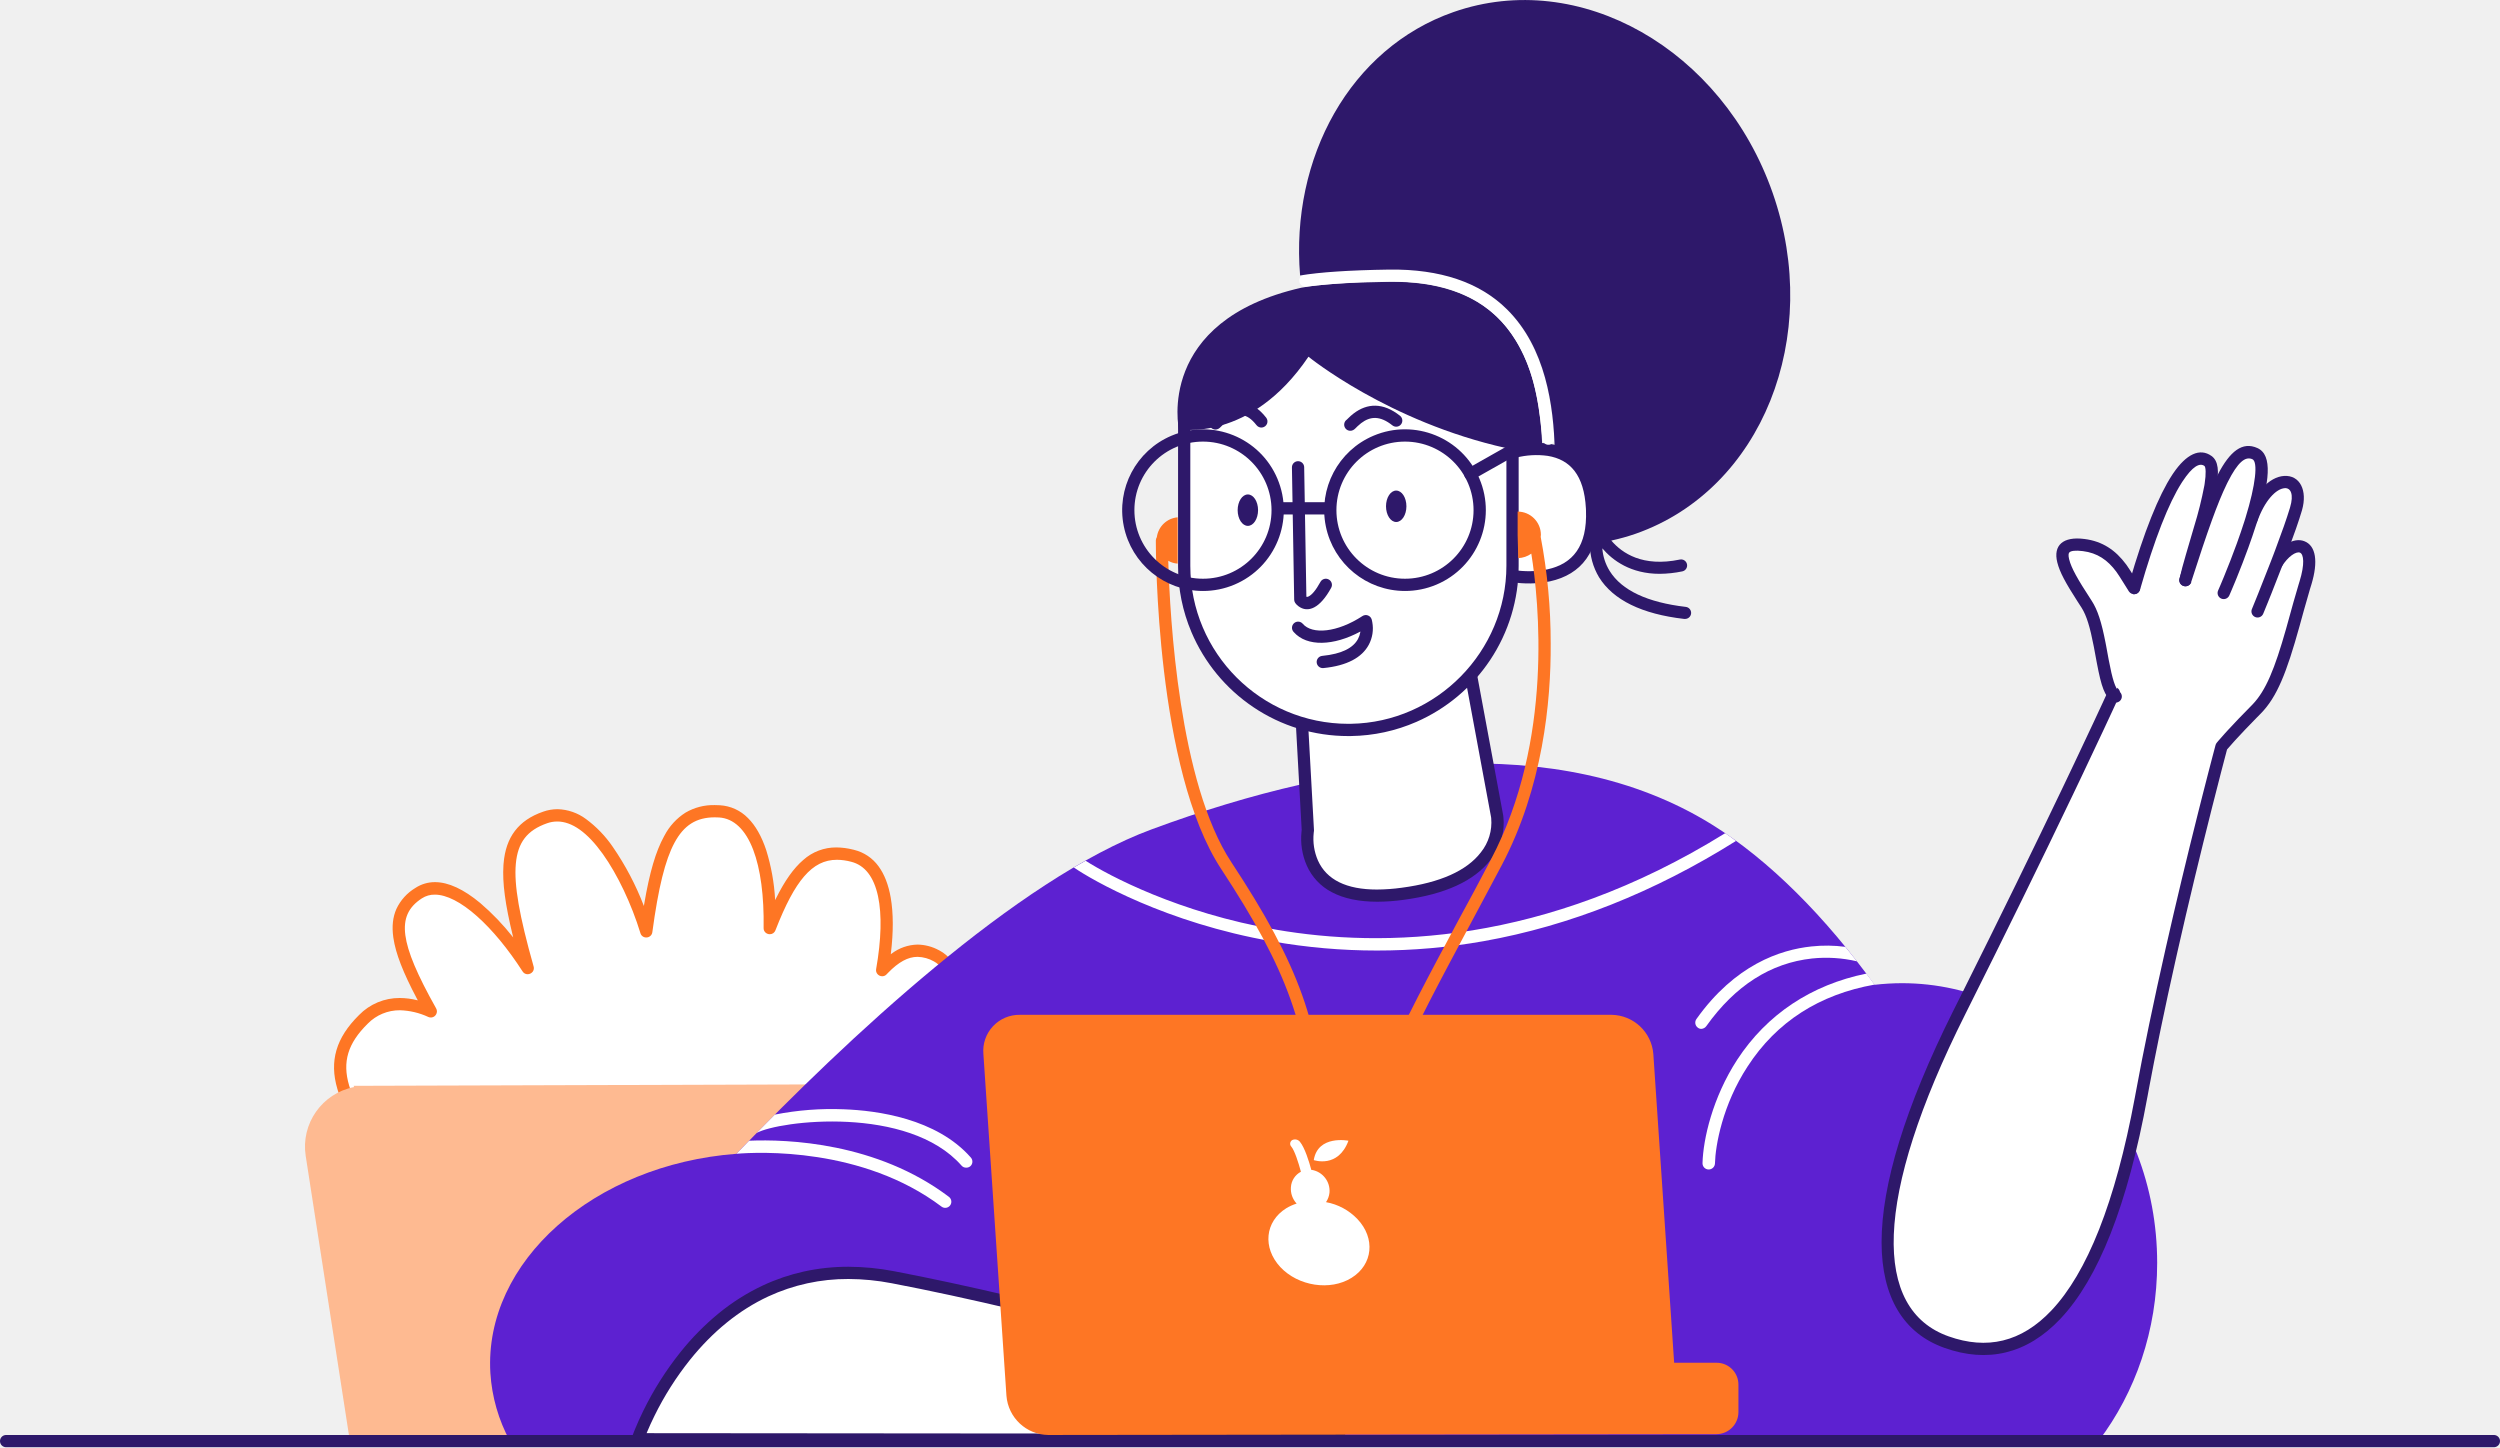
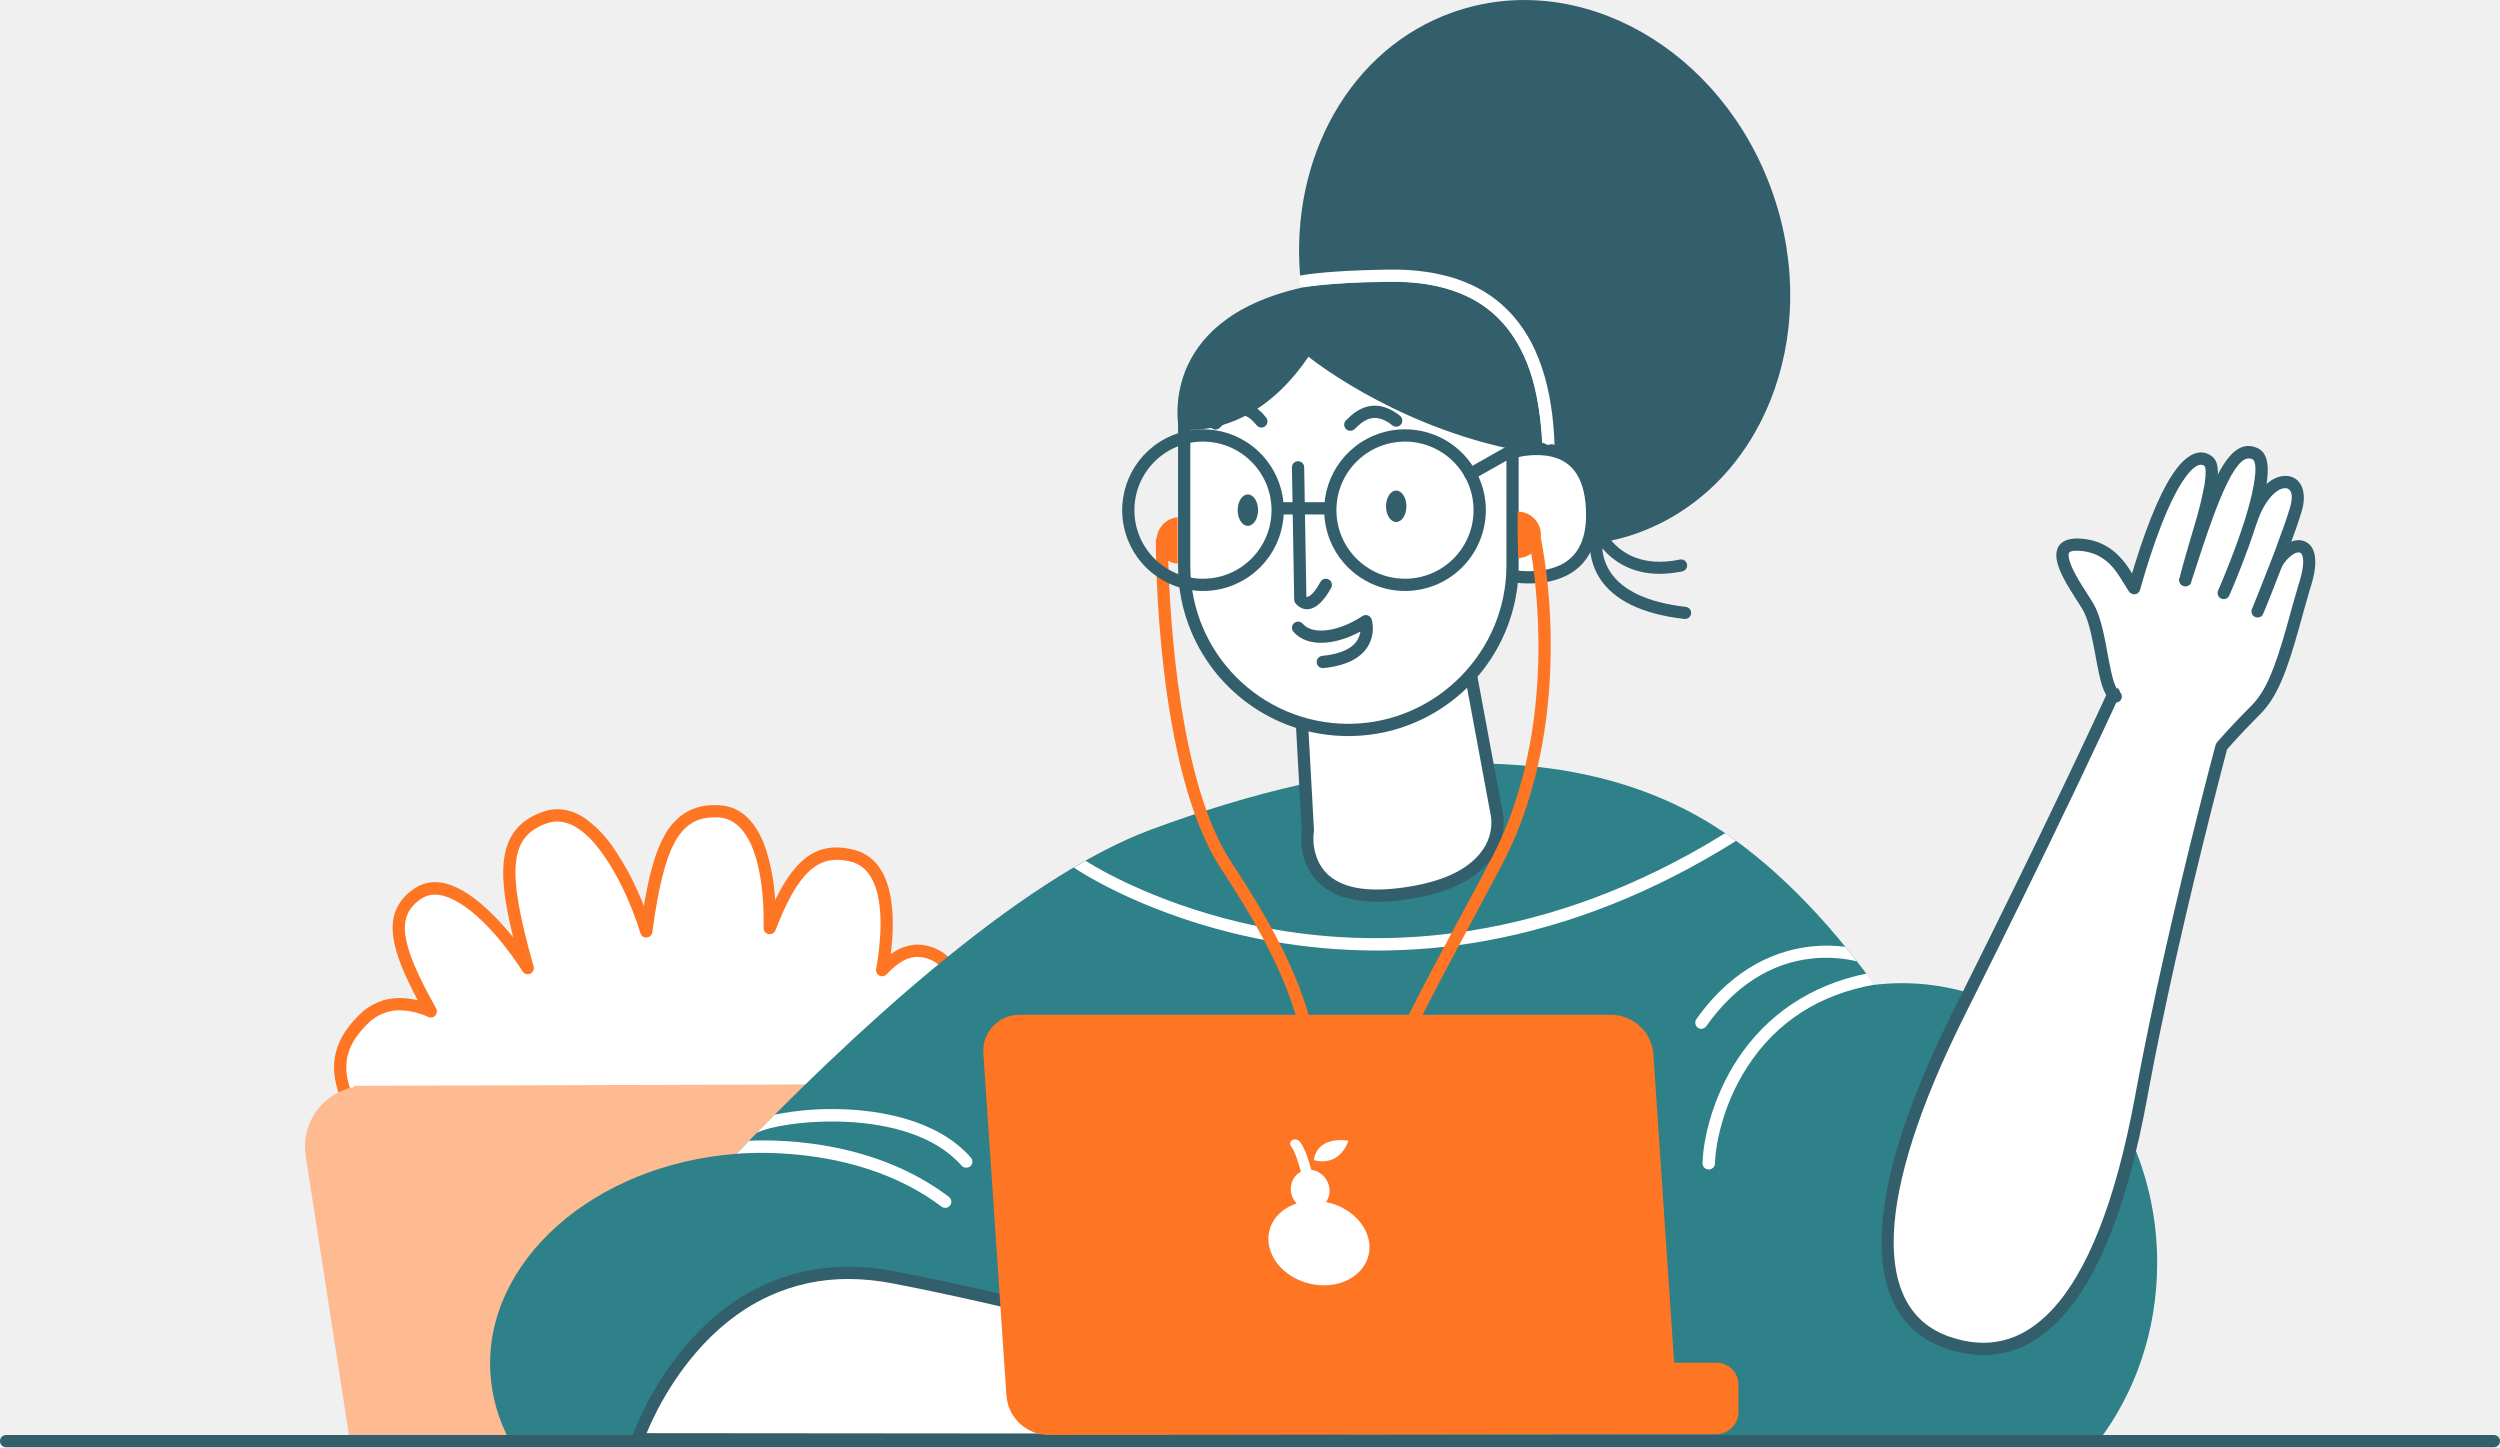
<svg xmlns="http://www.w3.org/2000/svg" viewBox="0 0 1225.1 709.2">
  <g id="support_solid" data-name="support/solid" transform="translate(2.2)">
    <g id="support_solid-2" data-name="support/solid" transform="translate(-3)">
      <g id="support_solid-3" data-name="support_solid">
        <g id="suculent" transform="translate(150 397)">
          <path id="succulent" d="M292.406,70.973c-9.6-5.1-17.8-2.7-26.8,6.9,4.1-23.2,4-51.3-14.4-56-18.9-4.9-29.6,6.9-40.7,35.4.4-24.4-4.4-55.9-24.6-57.2-22.7-1.4-30.3,17.3-35.9,58.8-7.1-23.2-26.6-63.9-49.6-55.8-22.5,7.9-21,29.6-8.5,73.8-12.3-19.1-37-47.5-53.5-36.7-15.7,10.2-11.4,26.9,6,57.9-11.5-5-23.4-5.5-33,3.9-21.5,21.2-11.1,41.3,18.6,78.6,29.8,37.3,243.7-28.7,253.8-45.5C294.006,118.173,309.906,80.373,292.406,70.973Z" transform="translate(17.494 0.527)" fill="#fff" />
          <path id="succulent_2_" d="M74.2,197.887h-.008c-22.29,0-36.937-4.188-43.534-12.445a316.178,316.178,0,0,1-19.342-26.368c-4.657-7.327-7.666-13.449-9.469-19.265l-.22-.728C-.4,132.194-.534,125.968,1.2,120.046c1.744-5.939,5.376-11.571,11.1-17.217A27.631,27.631,0,0,1,32.2,94.53a35.847,35.847,0,0,1,8.6,1.105l.252.064-.436-.821c-6.843-12.951-10.4-22.126-11.529-29.749l-.057-.4c-.737-5.337-.233-9.871,1.54-13.86a23.634,23.634,0,0,1,9.2-10.21,17.4,17.4,0,0,1,9.681-2.907C56.009,37.755,63.481,41.2,71.65,48A118.511,118.511,0,0,1,87.541,64.538l.258.321-.2-.826C83.865,48.7,82.451,38.054,83.011,29.525l.065-.868c.549-6.567,2.359-11.8,5.533-15.982,3.19-4.207,7.7-7.293,13.8-9.433A21.339,21.339,0,0,1,109.506,2a24.407,24.407,0,0,1,13.961,4.832,56.611,56.611,0,0,1,13.14,13.661,137.993,137.993,0,0,1,15.2,28.887l.022.058.18-1.067c2.628-15.444,5.628-25.654,9.725-33.1l.193-.346a29.424,29.424,0,0,1,10.3-11.227A26.966,26.966,0,0,1,186.608,0c.808,0,1.646.026,2.49.078a20.913,20.913,0,0,1,13.739,6.27c3.693,3.673,6.7,8.962,8.941,15.718a100.486,100.486,0,0,1,4.374,24.315l.013.175.359-.734c4.309-8.714,8.707-14.917,13.443-18.962a24.053,24.053,0,0,1,16.191-6.113,34.7,34.7,0,0,1,8.194,1.067l.6.15a20.818,20.818,0,0,1,11.824,7.963c2.9,3.9,4.927,9.116,6.028,15.5,1.3,7.565,1.33,16.7.074,27.158l-.061.5.42-.3a21.814,21.814,0,0,1,12.72-4.43,22.681,22.681,0,0,1,10.505,2.786l.367.193a16.444,16.444,0,0,1,5.735,5.033,19.623,19.623,0,0,1,3.049,7.268c1.147,5.382.743,12.205-1.2,20.281-2.662,11.071-8.423,24.753-15.034,35.707-1.419,2.361-5.877,5.417-13.249,9.082A281.289,281.289,0,0,1,248.3,160.262a760.836,760.836,0,0,1-80.314,23.767c-18.883,4.5-36.339,7.959-51.882,10.278A290.3,290.3,0,0,1,74.2,197.887ZM32.258,100.535a21.882,21.882,0,0,0-15.746,6.573c-9.8,9.66-12.526,18.716-9.128,30.281,2.982,10.149,10.258,21.86,25.951,41.769l2.014,2.542c2.7,3.384,7.4,5.961,13.97,7.662,6.386,1.653,14.588,2.492,24.379,2.492,23.284,0,55.407-4.724,92.9-13.662a762.584,762.584,0,0,0,79.457-23.5c10.452-3.8,19.605-7.539,26.47-10.825,6.7-3.208,10.751-5.749,11.713-7.348,6.317-10.468,11.812-23.5,14.339-34.014,1.615-6.718,2.055-12.332,1.306-16.685-.759-4.416-2.739-7.512-5.884-9.2a17.058,17.058,0,0,0-8.049-2.255c-4.685,0-9.291,2.5-14.5,7.866l-.66.692a2.9,2.9,0,0,1-2.157.959,3.114,3.114,0,0,1-2.359-1.1,2.924,2.924,0,0,1-.627-2.43c2.539-14.368,2.86-26.7.929-35.675-2.048-9.511-6.464-15.2-13.128-16.9a27.75,27.75,0,0,0-7-.974c-6.181,0-11.291,2.585-16.081,8.134-4.692,5.436-9.162,13.833-14.067,26.424a2.884,2.884,0,0,1-2.758,1.915,3.12,3.12,0,0,1-2.218-.909,2.912,2.912,0,0,1-.82-2.144C210.762,44.57,209,31.316,205.4,21.892,201.624,12,195.857,6.526,188.721,6.067,187.99,6.022,187.269,6,186.58,6c-9.03,0-15.123,3.842-19.757,12.458-4.554,8.47-7.9,21.983-10.845,43.816a2.953,2.953,0,0,1-2.988,2.6,2.907,2.907,0,0,1-2.854-2.123c-4.372-14.285-11.253-28.778-18.408-38.768-7.575-10.58-15.1-15.944-22.355-15.944A14.947,14.947,0,0,0,104.4,8.9c-9.79,3.438-14.371,9.383-15.318,19.879-.933,10.347,1.672,25.383,8.711,50.275a2.9,2.9,0,0,1-.445,2.595,3.193,3.193,0,0,1-2.5,1.238A2.869,2.869,0,0,1,92.383,81.5c-7.081-11-14.792-20.339-22.3-27.022-7.795-6.938-14.96-10.6-20.722-10.6a11.334,11.334,0,0,0-6.32,1.818c-6.671,4.334-9.168,9.9-8.1,18.064,1.064,8.112,5.715,19.169,15.079,35.853a2.915,2.915,0,0,1-.013,2.965,2.962,2.962,0,0,1-3.8,1.255A35.42,35.42,0,0,0,32.258,100.535Z" transform="translate(14.495 -2.472)" fill="#fe7624" />
          <path id="pot" d="M311.357.6l.2-.6L23.857.9l.2.6A29.748,29.748,0,0,0,.357,35.2L21.857,174l291.6-.9,21.5-138.8A29.654,29.654,0,0,0,311.357.6Z" transform="translate(0.243 134.2)" fill="#feba91" />
        </g>
        <g id="woman" transform="translate(240)">
          <g id="body" transform="translate(0 218)">
-             <path id="clothing" d="M691.836,107.657a119.019,119.019,0,0,0-13.4.8c-23.9-33-51.3-61-80.1-78.8-75-46.2-178-33-274.1,2.6-66.1,24.4-149.8,103.2-203.5,159-70,5.3-123.8,52.9-120.6,107.4a80.582,80.582,0,0,0,9.6,33.4l234.9,1.6c.4-.6.8-1.3,1.2-1.9l348.4-1.2c.4.5.8,1,1.2,1.6l192.9-.3c17.9-23.7,28.6-54,28.6-87.1C816.936,168.957,760.936,107.657,691.836,107.657Z" transform="translate(0.964 156.143)" fill="#5d21d1" />
+             <path id="clothing" d="M691.836,107.657a119.019,119.019,0,0,0-13.4.8c-23.9-33-51.3-61-80.1-78.8-75-46.2-178-33-274.1,2.6-66.1,24.4-149.8,103.2-203.5,159-70,5.3-123.8,52.9-120.6,107.4a80.582,80.582,0,0,0,9.6,33.4l234.9,1.6c.4-.6.8-1.3,1.2-1.9l348.4-1.2c.4.5.8,1,1.2,1.6l192.9-.3c17.9-23.7,28.6-54,28.6-87.1C816.936,168.957,760.936,107.657,691.836,107.657Z" transform="translate(0.964 156.143)" fill="#2E8089" />
            <g id="clothing_lines" transform="translate(119 190)">
              <path id="Path" d="M319.2,0C230.5,55,150.9,56.2,99.3,47.3,51.5,39.1,17,20.7,5.8,13.5,3.9,14.6,2,15.7,0,16.8,9.2,23.1,45.2,43.9,97.2,53a294.635,294.635,0,0,0,51.3,4.5,298.4,298.4,0,0,0,52.4-4.6c42.1-7.5,83.6-24,123.6-49.1C322.7,2.4,321,1.2,319.2,0Z" transform="translate(168 0.3)" fill="#fff" />
              <path id="Path-2" data-name="Path" d="M5.461,39.4c14.1-19.8,31.5-30.9,51.8-33.1a66.5,66.5,0,0,1,22,1.4c-1.9-2.4-3.8-4.8-5.7-7.1a69.423,69.423,0,0,0-16.6-.2C41.661,2,19.461,9.4.561,36a3.041,3.041,0,0,0,.7,4.2,2.716,2.716,0,0,0,1.7.6A3.23,3.23,0,0,0,5.461,39.4Z" transform="translate(472.539 55.395)" fill="#fff" />
              <path id="Path-3" data-name="Path" d="M3,96H3a3.08,3.08,0,0,0,3.1-2.9c.2-8.8,3.7-28.8,16-47.6C36.3,23.6,57.3,10.2,84.3,5.4,83,3.6,81.7,1.8,80.3,0,53.3,5.5,31.5,20,17,42.2,4.9,60.8.3,81.2,0,92.9A3.031,3.031,0,0,0,3,96Z" transform="translate(476.1 69.1)" fill="#fff" />
              <path id="Path-4" data-name="Path" d="M42.8.114a143.643,143.643,0,0,0-33.9,2.6c-3,3-6,6-8.9,9,11.1-6.1,74.3-13.7,100.4,16a2.9,2.9,0,0,0,2.3,1,3.057,3.057,0,0,0,2-.7,3,3,0,0,0,.3-4.2C88.1,4.514,58.8.714,42.8.114Z" transform="translate(12.6 135.486)" fill="#fff" />
              <g id="Group" transform="translate(0 150)">
                <path id="Path-5" data-name="Path" d="M.422.522h.2a.139.139,0,0,0-.2,0Z" transform="translate(0.278 7.078)" fill="#fff" />
                <path id="Path-6" data-name="Path" d="M104.1,27.647C68.8.947,24.8-.653,6.2.147c-2.1,2.2-4.2,4.3-6.2,6.4,10.7-.9,61.8-3.3,100.5,25.9a3,3,0,0,0,3.6-4.8Z" transform="translate(2.7 0.853)" fill="#fff" />
              </g>
            </g>
            <path id="hand" d="M0,81.535s32.8-97,125.1-79.4,218.6,55.4,218.6,55.4v24.3Z" transform="translate(73.3 405.765)" fill="#fff" />
-             <path id="hand_2_" d="M346.7,87.84,3,87.54A3,3,0,0,1,.16,83.579c.023-.069.055-.16.095-.271l.388-1.062c.145-.386.283-.748.422-1.1l.489-1.23C2.782,76.877,4.211,73.7,5.8,70.474a155.71,155.71,0,0,1,18.11-28.579A127.26,127.26,0,0,1,42.538,22.951,104.686,104.686,0,0,1,64.41,9.132,96.733,96.733,0,0,1,84.479,2.324,101.446,101.446,0,0,1,106.258,0a120.073,120.073,0,0,1,22.406,2.193c17.189,3.278,36.8,7.5,58.276,12.541l3.644.859c12.756,3.021,26.314,6.362,40.3,9.931,26.091,6.658,53.663,14.092,81.95,22.1,8.758,2.478,17.286,4.928,25.347,7.282l5.392,1.582,3.992,1.183A2.98,2.98,0,0,1,349.7,60.54v24.3A3,3,0,0,1,346.7,87.84ZM106.258,6a92.239,92.239,0,0,0-39.31,8.571c-14.231,6.641-27.136,17.1-38.355,31.081A149.626,149.626,0,0,0,11.184,73.127c-1.3,2.644-2.5,5.254-3.542,7.757l-.274.661,336.335.293V62.778l-9.278-2.722c-7.445-2.167-15.259-4.409-23.226-6.664l-4.2-1.187c-26.729-7.529-52.836-14.55-77.6-20.869-13.977-3.566-27.5-6.9-40.2-9.9-22.839-5.408-43.584-9.9-61.661-13.344A114.049,114.049,0,0,0,106.258,6Z" transform="translate(70.298 402.76)" fill="#2e186a" />
+             <path id="hand_2_" d="M346.7,87.84,3,87.54A3,3,0,0,1,.16,83.579c.023-.069.055-.16.095-.271l.388-1.062c.145-.386.283-.748.422-1.1l.489-1.23C2.782,76.877,4.211,73.7,5.8,70.474a155.71,155.71,0,0,1,18.11-28.579A127.26,127.26,0,0,1,42.538,22.951,104.686,104.686,0,0,1,64.41,9.132,96.733,96.733,0,0,1,84.479,2.324,101.446,101.446,0,0,1,106.258,0a120.073,120.073,0,0,1,22.406,2.193c17.189,3.278,36.8,7.5,58.276,12.541l3.644.859c12.756,3.021,26.314,6.362,40.3,9.931,26.091,6.658,53.663,14.092,81.95,22.1,8.758,2.478,17.286,4.928,25.347,7.282l5.392,1.582,3.992,1.183A2.98,2.98,0,0,1,349.7,60.54v24.3A3,3,0,0,1,346.7,87.84ZM106.258,6a92.239,92.239,0,0,0-39.31,8.571c-14.231,6.641-27.136,17.1-38.355,31.081A149.626,149.626,0,0,0,11.184,73.127c-1.3,2.644-2.5,5.254-3.542,7.757l-.274.661,336.335.293V62.778l-9.278-2.722c-7.445-2.167-15.259-4.409-23.226-6.664l-4.2-1.187c-26.729-7.529-52.836-14.55-77.6-20.869-13.977-3.566-27.5-6.9-40.2-9.9-22.839-5.408-43.584-9.9-61.661-13.344A114.049,114.049,0,0,0,106.258,6Z" transform="translate(70.298 402.76)" fill="#335E6B" />
            <g id="hand_II_1_" transform="translate(682)">
              <path id="Path-7" data-name="Path" d="M8.393,90.508s-7.4-3.7-8.3-12.2,4.8-45.5,14-50.7c9.3-5.2,51.6-28.1,59.4-27.6S84.493,68.408,8.393,90.508Z" transform="translate(111.707 38.492)" fill="#fff" />
              <path id="Path-8" data-name="Path" d="M0,63.453c15.8-55.3,28.7-67.7,36.2-62.3,6.8,4.9-7,40.1-11,58.4" transform="translate(124.6 6.747)" fill="#fff" />
-               <path id="Path_2_" d="M21.706,10.946l.485-.725C28.586.826,35.227-2.352,40.955,1.772c3.377,2.433,3.741,7.462,2.39,15.456l-.2,1.127c-.9,4.945-2.39,10.72-4.819,19.117l-3.971,13.55c-1.858,6.4-2.478,8.8-3.226,12.224a3,3,0,0,1-5.862-1.281l.284-1.276c.645-2.843,1.3-5.336,2.818-10.569l4-13.652a186.722,186.722,0,0,0,5.057-20.24l.123-.76c.812-5.219.557-8.352-.1-8.828-2.3-1.657-5.805.112-10.728,7.6l-.445.688c-6.319,9.923-13.222,27.314-20.39,52.4A3,3,0,0,1,.116,65.682l.516-1.795C7.939,38.642,15.023,21.114,21.706,10.946Z" transform="translate(121.599 3.694)" fill="#2e186a" />
+               <path id="Path_2_" d="M21.706,10.946l.485-.725C28.586.826,35.227-2.352,40.955,1.772c3.377,2.433,3.741,7.462,2.39,15.456l-.2,1.127c-.9,4.945-2.39,10.72-4.819,19.117l-3.971,13.55c-1.858,6.4-2.478,8.8-3.226,12.224a3,3,0,0,1-5.862-1.281l.284-1.276c.645-2.843,1.3-5.336,2.818-10.569l4-13.652a186.722,186.722,0,0,0,5.057-20.24l.123-.76c.812-5.219.557-8.352-.1-8.828-2.3-1.657-5.805.112-10.728,7.6l-.445.688c-6.319,9.923-13.222,27.314-20.39,52.4A3,3,0,0,1,.116,65.682l.516-1.795C7.939,38.642,15.023,21.114,21.706,10.946Z" transform="translate(121.599 3.694)" fill="#335E6B" />
              <path id="hand_II_3_" d="M190.45,8.495c7.9-12.9,21-12.2,14.2,9.7-6.7,21.4-11.6,49.2-24.1,61.8s-17,18.2-17,18.2-25,93.3-39.2,170.9c-20.5,112.2-59.3,133.8-95.5,120.9-36.2-12.8-42.9-63.6,6.5-162.1,49.4-98.6,75.5-156,75.5-156" transform="translate(3.85 49.705)" fill="#fff" />
-               <path id="hand_II_4_" d="M190.892,9.939C195.377,2.616,201.9-1.492,207.131.5c5.761,2.195,6.884,10.02,3.519,21.153l-.726,2.359c-.866,2.852-1.757,5.978-2.936,10.246l-2.173,7.893c-6.357,22.93-11.063,34.677-18.879,42.7l-1.965,1.99c-4.086,4.151-7.494,7.737-10.278,10.779l-1.1,1.214c-1.158,1.282-2.107,2.36-2.86,3.242l-.45.528-1.58,6-1.418,5.445c-1.376,5.309-2.864,11.123-4.442,17.372-5.709,22.614-11.418,46.275-16.746,69.82l-1.151,5.113c-2.472,11.035-4.8,21.783-6.953,32.175l-.866,4.2q-2.781,13.57-5.116,26.093l-.705,3.821c-9.78,53.527-24.185,89.309-42.63,108.881-16.5,17.508-35.978,21.736-56.821,14.308C10.821,388.751.026,371.072,0,344.1c-.026-28.082,11.49-66.023,34.953-113.1l4.611-9.218C58.249,184.377,74.747,150.59,89,120.757l5.544-11.643q5.135-10.823,9.316-19.772l4.382-9.421,2.878-6.257a3,3,0,0,1,5.53,2.321l-.376.837-3.118,6.766-4.281,9.194q-4.869,10.409-11,23.313l-4.2,8.8c-15.088,31.553-32.658,67.472-52.642,107.36C-4.344,322.726-4.293,377.043,32.857,390.179c18.655,6.648,35.618,2.966,50.447-12.769,17.326-18.384,31.223-52.658,40.806-104.275l.289-1.569c1.976-10.8,4.223-22.244,6.715-34.253,2.5-12.028,5.216-24.528,8.127-37.394,5.043-22.287,10.426-44.671,15.827-66.178l2.2-8.7q1.532-6.024,2.929-11.423l1.864-7.16,1.592-6.028a3,3,0,0,1,.559-1.1l.412-.5.545-.643c.789-.923,1.774-2.043,2.968-3.365l1.515-1.663c3.154-3.433,7.054-7.511,11.769-12.264l.456-.469c6.406-6.731,10.752-17.234,16.357-37.018l3.6-12.992c1-3.571,1.795-6.329,2.6-8.933l.361-1.164c2.7-8.7,2.057-13.5.21-14.207s-5.826,1.8-8.986,6.963a3,3,0,0,1-5.117-3.134Z" transform="translate(0.85 46.695)" fill="#2e186a" />
+               <path id="hand_II_4_" d="M190.892,9.939C195.377,2.616,201.9-1.492,207.131.5c5.761,2.195,6.884,10.02,3.519,21.153l-.726,2.359c-.866,2.852-1.757,5.978-2.936,10.246l-2.173,7.893c-6.357,22.93-11.063,34.677-18.879,42.7l-1.965,1.99c-4.086,4.151-7.494,7.737-10.278,10.779l-1.1,1.214c-1.158,1.282-2.107,2.36-2.86,3.242l-.45.528-1.58,6-1.418,5.445c-1.376,5.309-2.864,11.123-4.442,17.372-5.709,22.614-11.418,46.275-16.746,69.82l-1.151,5.113c-2.472,11.035-4.8,21.783-6.953,32.175l-.866,4.2q-2.781,13.57-5.116,26.093l-.705,3.821c-9.78,53.527-24.185,89.309-42.63,108.881-16.5,17.508-35.978,21.736-56.821,14.308C10.821,388.751.026,371.072,0,344.1c-.026-28.082,11.49-66.023,34.953-113.1l4.611-9.218C58.249,184.377,74.747,150.59,89,120.757l5.544-11.643q5.135-10.823,9.316-19.772l4.382-9.421,2.878-6.257a3,3,0,0,1,5.53,2.321l-.376.837-3.118,6.766-4.281,9.194q-4.869,10.409-11,23.313l-4.2,8.8c-15.088,31.553-32.658,67.472-52.642,107.36C-4.344,322.726-4.293,377.043,32.857,390.179c18.655,6.648,35.618,2.966,50.447-12.769,17.326-18.384,31.223-52.658,40.806-104.275l.289-1.569c1.976-10.8,4.223-22.244,6.715-34.253,2.5-12.028,5.216-24.528,8.127-37.394,5.043-22.287,10.426-44.671,15.827-66.178l2.2-8.7q1.532-6.024,2.929-11.423l1.864-7.16,1.592-6.028a3,3,0,0,1,.559-1.1l.412-.5.545-.643c.789-.923,1.774-2.043,2.968-3.365l1.515-1.663c3.154-3.433,7.054-7.511,11.769-12.264l.456-.469c6.406-6.731,10.752-17.234,16.357-37.018l3.6-12.992c1-3.571,1.795-6.329,2.6-8.933l.361-1.164c2.7-8.7,2.057-13.5.21-14.207s-5.826,1.8-8.986,6.963a3,3,0,0,1-5.117-3.134Z" transform="translate(0.85 46.695)" fill="#335E6B" />
              <path id="Path-9" data-name="Path" d="M26.12,74.442c-7.2-4.9-6.3-33.1-14.4-45.4-10-15.3-19.8-31.2-1.3-28.8,15.9,2,20.9,16,24.6,21" transform="translate(89.48 48.858)" fill="#fff" />
-               <path id="Path_2_2" data-name="Path_2_" d="M.47,11.705C-1.609,3.331,3.273-1.122,13.794.243,22.625,1.354,29.02,5.723,34.2,12.7l.242.332c1.891,2.647,5.49,8.678,5.964,9.369l.027.038A3,3,0,1,1,35.608,26l-.1-.145c-.854-1.263-4.595-7.525-6.124-9.585-4.276-5.759-9.3-9.193-16.348-10.079-3.677-.477-5.815-.138-6.6.578-.464.423-.62,1.406-.2,3.233l.061.254c1.04,4.19,4.046,9.551,10.6,19.6l.336.515c3.063,4.652,4.948,10.806,6.873,20.648l.389,2.031L25.66,59.4c1.829,9.681,3.257,14.141,5.055,15.479l.092.065a3,3,0,0,1-3.376,4.96c-3.752-2.553-5.365-7.274-7.556-18.8l-1.352-7.293-.195-1.02c-1.784-9.257-3.485-14.988-5.958-18.874L10.512,31.05C4.472,21.681,1.654,16.473.47,11.705Z" transform="translate(86.481 45.88)" fill="#2e186a" />
+               <path id="Path_2_2" data-name="Path_2_" d="M.47,11.705C-1.609,3.331,3.273-1.122,13.794.243,22.625,1.354,29.02,5.723,34.2,12.7l.242.332c1.891,2.647,5.49,8.678,5.964,9.369l.027.038A3,3,0,1,1,35.608,26l-.1-.145c-.854-1.263-4.595-7.525-6.124-9.585-4.276-5.759-9.3-9.193-16.348-10.079-3.677-.477-5.815-.138-6.6.578-.464.423-.62,1.406-.2,3.233l.061.254c1.04,4.19,4.046,9.551,10.6,19.6l.336.515c3.063,4.652,4.948,10.806,6.873,20.648l.389,2.031L25.66,59.4c1.829,9.681,3.257,14.141,5.055,15.479l.092.065a3,3,0,0,1-3.376,4.96c-3.752-2.553-5.365-7.274-7.556-18.8l-1.352-7.293-.195-1.02c-1.784-9.257-3.485-14.988-5.958-18.874L10.512,31.05C4.472,21.681,1.654,16.473.47,11.705Z" transform="translate(86.481 45.88)" fill="#335E6B" />
              <path id="Path-10" data-name="Path" d="M3,63.39s14.1-34.2,18.8-50.1C27-4.01,8.8-6.51,0,18.39" transform="translate(182.1 18.21)" fill="#fff" />
-               <path id="Path_2_3" data-name="Path_2_" d="M18.956.024c7.8-.507,11.6,7.089,8.818,16.791l-.1.328C26.241,22,23.885,28.756,20.812,36.962l-.55,1.463q-.637,1.691-1.307,3.443c-1.949,5.1-4.019,10.378-6.1,15.6l-1.708,4.254L9.372,66.078l-.6,1.458a3,3,0,0,1-5.61-2.122L5.579,59.47q.394-.977.81-2.012c2.077-5.17,4.154-10.432,6.123-15.549l1.277-3.336.858-2.265c3.2-8.5,5.666-15.5,7.155-20.459l.125-.42c1.915-6.373.336-9.607-2.582-9.418-4.32.281-9.885,6.106-13.516,16.381a3,3,0,1,1-5.657-2C4.518,8.1,11.783.49,18.956.024Z" transform="translate(179.099 15.207)" fill="#2e186a" />
+               <path id="Path_2_3" data-name="Path_2_" d="M18.956.024c7.8-.507,11.6,7.089,8.818,16.791l-.1.328C26.241,22,23.885,28.756,20.812,36.962l-.55,1.463q-.637,1.691-1.307,3.443c-1.949,5.1-4.019,10.378-6.1,15.6l-1.708,4.254L9.372,66.078l-.6,1.458a3,3,0,0,1-5.61-2.122L5.579,59.47q.394-.977.81-2.012c2.077-5.17,4.154-10.432,6.123-15.549l1.277-3.336.858-2.265c3.2-8.5,5.666-15.5,7.155-20.459l.125-.42c1.915-6.373.336-9.607-2.582-9.418-4.32.281-9.885,6.106-13.516,16.381a3,3,0,1,1-5.657-2C4.518,8.1,11.783.49,18.956.024Z" transform="translate(179.099 15.207)" fill="#335E6B" />
              <path id="Path-11" data-name="Path" d="M18.8,69S46.5,6.3,34.1.7C22.8-4.4,14.2,18.5,0,62.7" transform="translate(149.7 3.598)" fill="#fff" />
-               <path id="Path_2_4" data-name="Path_2_" d="M18.883,14.095C24.9,2.463,31.012-2.277,38.336,1.029c7.532,3.4,6.1,16.387-.633,37.593-1.144,3.6-2.431,7.361-3.834,11.236-1.812,5-3.738,9.975-5.677,14.742l-.727,1.778c-.679,1.65-1.316,3.167-1.9,4.529l-1.023,2.369a3,3,0,0,1-5.488-2.425l.781-1.8.65-1.528c.449-1.061.927-2.207,1.428-3.426,2.152-5.227,4.3-10.74,6.311-16.279,1.378-3.8,2.639-7.488,3.757-11.008l.49-1.564C37.522,18.895,38.658,7.758,35.867,6.5c-3.472-1.567-7.172,1.43-12.048,11.126l-.56,1.131c-4.489,9.223-9.293,22.686-17.4,47.926A3,3,0,1,1,.145,64.845l1.743-5.4C9.3,36.592,13.853,24.157,18.313,15.218Z" transform="translate(146.699 0.537)" fill="#2e186a" />
+               <path id="Path_2_4" data-name="Path_2_" d="M18.883,14.095C24.9,2.463,31.012-2.277,38.336,1.029c7.532,3.4,6.1,16.387-.633,37.593-1.144,3.6-2.431,7.361-3.834,11.236-1.812,5-3.738,9.975-5.677,14.742l-.727,1.778c-.679,1.65-1.316,3.167-1.9,4.529l-1.023,2.369a3,3,0,0,1-5.488-2.425l.781-1.8.65-1.528c.449-1.061.927-2.207,1.428-3.426,2.152-5.227,4.3-10.74,6.311-16.279,1.378-3.8,2.639-7.488,3.757-11.008l.49-1.564C37.522,18.895,38.658,7.758,35.867,6.5c-3.472-1.567-7.172,1.43-12.048,11.126l-.56,1.131c-4.489,9.223-9.293,22.686-17.4,47.926A3,3,0,1,1,.145,64.845l1.743-5.4C9.3,36.592,13.853,24.157,18.313,15.218Z" transform="translate(146.699 0.537)" fill="#335E6B" />
            </g>
          </g>
          <g id="head" transform="translate(313)">
            <path id="neck" d="M0,24.3,3.9,95s-6.6,38.2,46.4,31.1c52.8-7,46.3-38.3,46.3-38.3L80.3,0Z" transform="translate(84.8 311.9)" fill="#fff" />
-             <path id="neck_2_" d="M40.946,132.987h0c-8.958,0-16.462-1.574-22.3-4.677A27.02,27.02,0,0,1,6.356,115.216,32.769,32.769,0,0,1,3.783,98.768c.02-.206.042-.4.064-.592l.041-.32L0,27.466A2.991,2.991,0,0,1,2.131,24.43L82.431.13A3,3,0,0,1,86.25,2.453L102.56,90.3c.032.168.065.375.1.616l.05.407a27.3,27.3,0,0,1-.8,10.279,31.29,31.29,0,0,1-5.487,10.863c-7.912,10.3-22.285,16.9-42.721,19.607A96.811,96.811,0,0,1,40.946,132.987ZM80.962,6.842,6.125,29.489,9.9,97.836a3.038,3.038,0,0,1-.009.452l-.031.224c-.015.088-.035.238-.056.412l-.045.423a26.742,26.742,0,0,0,2.078,13.419c4.227,9.45,13.947,14.242,28.89,14.243a92.614,92.614,0,0,0,12.183-.882c18.806-2.493,31.846-8.319,38.756-17.314A23.375,23.375,0,0,0,96.746,92c-.023-.2-.046-.368-.068-.5L80.962,6.842Z" transform="translate(81.8 308.899)" fill="#2e186a" />
+             <path id="neck_2_" d="M40.946,132.987h0c-8.958,0-16.462-1.574-22.3-4.677A27.02,27.02,0,0,1,6.356,115.216,32.769,32.769,0,0,1,3.783,98.768c.02-.206.042-.4.064-.592l.041-.32L0,27.466A2.991,2.991,0,0,1,2.131,24.43L82.431.13A3,3,0,0,1,86.25,2.453L102.56,90.3c.032.168.065.375.1.616l.05.407a27.3,27.3,0,0,1-.8,10.279,31.29,31.29,0,0,1-5.487,10.863c-7.912,10.3-22.285,16.9-42.721,19.607A96.811,96.811,0,0,1,40.946,132.987ZM80.962,6.842,6.125,29.489,9.9,97.836a3.038,3.038,0,0,1-.009.452l-.031.224c-.015.088-.035.238-.056.412l-.045.423a26.742,26.742,0,0,0,2.078,13.419c4.227,9.45,13.947,14.242,28.89,14.243a92.614,92.614,0,0,0,12.183-.882c18.806-2.493,31.846-8.319,38.756-17.314A23.375,23.375,0,0,0,96.746,92c-.023-.2-.046-.368-.068-.5L80.962,6.842Z" transform="translate(81.8 308.899)" fill="#335E6B" />
            <path id="ear" d="M0,2.7S41-12.7,42.6,30,0,61.6,0,61.6" transform="translate(185.4 219.996)" fill="#fff" />
-             <path id="ear_2_" d="M6.971,1.441A45.966,45.966,0,0,1,24.807.484C38.939,2.787,47.858,13.126,48.6,32.9c.766,20.447-8.337,31.639-23.635,34.987a52.582,52.582,0,0,1-18.985.341l-.968-.155c-1.22-.206-2.152-.4-2.74-.551a3,3,0,0,1,1.289-5.857l.651.147.31.065c.688.142,1.479.285,2.36.419a46.831,46.831,0,0,0,16.8-.27C36.2,59.286,43.258,50.608,42.6,33.125l-.046-1.016c-.867-16.25-7.659-23.9-18.715-25.7A40.221,40.221,0,0,0,8.351,7.28c-1.01.239-1.943.492-2.782.745l-.412.127c-.306.1-.558.179-.752.245l-.35.124A3,3,0,1,1,1.946,2.9l.387-.141A46.734,46.734,0,0,1,6.971,1.441Z" transform="translate(182.399 216.987)" fill="#2e186a" />
+             <path id="ear_2_" d="M6.971,1.441A45.966,45.966,0,0,1,24.807.484C38.939,2.787,47.858,13.126,48.6,32.9c.766,20.447-8.337,31.639-23.635,34.987a52.582,52.582,0,0,1-18.985.341l-.968-.155c-1.22-.206-2.152-.4-2.74-.551a3,3,0,0,1,1.289-5.857l.651.147.31.065c.688.142,1.479.285,2.36.419a46.831,46.831,0,0,0,16.8-.27C36.2,59.286,43.258,50.608,42.6,33.125l-.046-1.016c-.867-16.25-7.659-23.9-18.715-25.7A40.221,40.221,0,0,0,8.351,7.28c-1.01.239-1.943.492-2.782.745l-.412.127c-.306.1-.558.179-.752.245l-.35.124A3,3,0,1,1,1.946,2.9l.387-.141A46.734,46.734,0,0,1,6.971,1.441Z" transform="translate(182.399 216.987)" fill="#335E6B" />
            <path id="face" d="M80.4,202.1h0A80.4,80.4,0,0,1,0,121.7V51.5A51.555,51.555,0,0,1,51.5,0h70.4a39.05,39.05,0,0,1,39,39v82.6A80.511,80.511,0,0,1,80.4,202.1Z" transform="translate(28.1 155.6)" fill="#fff" />
-             <path id="face_2_" d="M83.4,208.1a83.008,83.008,0,0,1-46.628-14.244A83.653,83.653,0,0,1,6.554,157.162,82.867,82.867,0,0,1,0,124.7V54.5A54.562,54.562,0,0,1,54.5,0h70.4a42.047,42.047,0,0,1,42,42v82.6a83.117,83.117,0,0,1-13.977,46.251,83.769,83.769,0,0,1-36.109,30.291,82.953,82.953,0,0,1-32.057,6.948ZM54.5,6A48.555,48.555,0,0,0,6,54.5v70.2a77.476,77.476,0,0,0,77.376,77.4l1.308-.011c42.026-.682,76.217-35.444,76.217-77.49V42a36.041,36.041,0,0,0-36-36Z" transform="translate(25.1 152.6)" fill="#2e186a" />
+             <path id="face_2_" d="M83.4,208.1a83.008,83.008,0,0,1-46.628-14.244A83.653,83.653,0,0,1,6.554,157.162,82.867,82.867,0,0,1,0,124.7V54.5A54.562,54.562,0,0,1,54.5,0h70.4a42.047,42.047,0,0,1,42,42v82.6a83.117,83.117,0,0,1-13.977,46.251,83.769,83.769,0,0,1-36.109,30.291,82.953,82.953,0,0,1-32.057,6.948ZM54.5,6A48.555,48.555,0,0,0,6,54.5v70.2a77.476,77.476,0,0,0,77.376,77.4l1.308-.011c42.026-.682,76.217-35.444,76.217-77.49V42a36.041,36.041,0,0,0-36-36Z" transform="translate(25.1 152.6)" fill="#335E6B" />
            <g id="headphones" transform="translate(14 250)">
              <path id="Path-12" data-name="Path" d="M93.11,64.6a277.361,277.361,0,0,0-4.9-52.2c0-.3.1-.7.1-1A11.4,11.4,0,0,0,76.91,0V11.4l.3,11.4a11.725,11.725,0,0,0,6.4-2.2c3.7,23,11,91.6-19.8,149.9-5.6,10.7-10.9,20.6-16.1,30.1-29,54.1-48.2,89.9-47.7,121.8a3.076,3.076,0,0,0,3,3h0a3.009,3.009,0,0,0,3-3c-.4-30.4,18.5-65.6,47-118.9,5.1-9.6,10.4-19.4,16.1-30.2C89.21,135.2,93.31,93.2,93.11,64.6Z" transform="translate(100.59 0.7)" fill="#fe7624" />
              <path id="Path-13" data-name="Path" d="M6.1,21.3a10.321,10.321,0,0,0,4.6,1.4V0A11.276,11.276,0,0,0,.5,9.7,3.371,3.371,0,0,0,0,11.4C0,16,0,123.7,32,172.3c32.7,49.8,42.8,78.2,45.1,126.4a3.058,3.058,0,0,0,3,2.9h.1a3.075,3.075,0,0,0,2.9-3.1C80.8,248.9,70.5,219.9,37,169,11.4,130.2,6.9,49.4,6.1,21.3Z" transform="translate(0.2 3.5)" fill="#fe7624" />
            </g>
-             <path id="nose" d="M2.949,0A3,3,0,0,1,5.991,2.773L6,2.949,7.077,66.433l.047.018a1.165,1.165,0,0,0,.789-.067l.147-.059c1.542-.66,3.574-2.892,5.907-7.163a3,3,0,0,1,5.266,2.876c-5.481,10.037-11.379,12.56-16.09,9a6.908,6.908,0,0,1-1.506-1.524,3,3,0,0,1-.525-1.44L1.1,67.851,0,3.051A3,3,0,0,1,2.949,0Z" transform="translate(80.9 226)" fill="#2e186a" />
-             <path id="mouth" d="M34.557.491A3,3,0,0,1,39.07,2.127l.07.248c.073.277.155.641.232,1.084a16.941,16.941,0,0,1-1.728,11.129c-3.35,6.205-10.59,10.25-22.25,11.4a3,3,0,0,1-.588-5.971c9.819-.967,15.25-4,17.559-8.278A10.594,10.594,0,0,0,33.482,8.5l.065-.424-.091.05C20.416,15.149,7.389,15.617.933,8.395L.718,8.148A3,3,0,0,1,5.283,4.255C9.924,9.7,22.209,8.573,34.557.491Z" transform="translate(80.9 301.398)" fill="#2e186a" />
-             <path id="brow" d="M4.668,3.792c6.546-4.979,14.318-5.511,22.7,1.157a3,3,0,0,1-3.735,4.7C17.568,4.82,12.8,5.146,8.3,8.568a19.424,19.424,0,0,0-1.737,1.5l-1.1,1.089c-.155.149-.286.268-.427.382a3.053,3.053,0,0,1-1.307.67A3,3,0,0,1,1.2,6.9l.13-.094.657-.653A26.44,26.44,0,0,1,4.668,3.792Z" transform="translate(106.499 198.803)" fill="#2e186a" />
-             <ellipse id="eye_II" cx="5" cy="7.7" rx="5" ry="7.7" transform="translate(127 240.4)" fill="#2e186a" />
-             <ellipse id="eye" cx="5" cy="7.7" rx="5" ry="7.7" transform="translate(54.3 242.3)" fill="#2e186a" />
-             <path id="brow_II" d="M4.955,4.256C12.444-1.718,20.656-2,27.868,7.264a3,3,0,1,1-4.734,3.686c-4.869-6.253-9.3-6.1-14.437-2a25.977,25.977,0,0,0-2.017,1.8L5.5,11.922c-.159.155-.292.277-.429.392a2.984,2.984,0,0,1-1.345.7A3,3,0,0,1,1.2,7.709l.115-.083.772-.774A33.308,33.308,0,0,1,4.955,4.256Z" transform="translate(40.399 197.393)" fill="#2e186a" />
+             <path id="nose" d="M2.949,0A3,3,0,0,1,5.991,2.773L6,2.949,7.077,66.433l.047.018a1.165,1.165,0,0,0,.789-.067l.147-.059c1.542-.66,3.574-2.892,5.907-7.163a3,3,0,0,1,5.266,2.876c-5.481,10.037-11.379,12.56-16.09,9a6.908,6.908,0,0,1-1.506-1.524,3,3,0,0,1-.525-1.44L1.1,67.851,0,3.051A3,3,0,0,1,2.949,0Z" transform="translate(80.9 226)" fill="#335E6B" />
+             <path id="mouth" d="M34.557.491A3,3,0,0,1,39.07,2.127l.07.248c.073.277.155.641.232,1.084a16.941,16.941,0,0,1-1.728,11.129c-3.35,6.205-10.59,10.25-22.25,11.4a3,3,0,0,1-.588-5.971c9.819-.967,15.25-4,17.559-8.278A10.594,10.594,0,0,0,33.482,8.5l.065-.424-.091.05C20.416,15.149,7.389,15.617.933,8.395L.718,8.148A3,3,0,0,1,5.283,4.255C9.924,9.7,22.209,8.573,34.557.491Z" transform="translate(80.9 301.398)" fill="#335E6B" />
+             <path id="brow" d="M4.668,3.792c6.546-4.979,14.318-5.511,22.7,1.157a3,3,0,0,1-3.735,4.7C17.568,4.82,12.8,5.146,8.3,8.568a19.424,19.424,0,0,0-1.737,1.5l-1.1,1.089c-.155.149-.286.268-.427.382a3.053,3.053,0,0,1-1.307.67A3,3,0,0,1,1.2,6.9l.13-.094.657-.653A26.44,26.44,0,0,1,4.668,3.792Z" transform="translate(106.499 198.803)" fill="#335E6B" />
+             <ellipse id="eye_II" cx="5" cy="7.7" rx="5" ry="7.7" transform="translate(127 240.4)" fill="#335E6B" />
+             <ellipse id="eye" cx="5" cy="7.7" rx="5" ry="7.7" transform="translate(54.3 242.3)" fill="#335E6B" />
+             <path id="brow_II" d="M4.955,4.256C12.444-1.718,20.656-2,27.868,7.264a3,3,0,1,1-4.734,3.686c-4.869-6.253-9.3-6.1-14.437-2a25.977,25.977,0,0,0-2.017,1.8L5.5,11.922c-.159.155-.292.277-.429.392a2.984,2.984,0,0,1-1.345.7A3,3,0,0,1,1.2,7.709l.115-.083.772-.774A33.308,33.308,0,0,1,4.955,4.256Z" transform="translate(40.399 197.393)" fill="#335E6B" />
            <g id="hair_shape" transform="translate(24)">
-               <path id="Path-14" data-name="Path" d="M103.795.011c-19.5.3-34.3,1.2-43.1,2.9h0c-71.6,16.3-60,69.3-60,69.3s35,6.7,63.5-35.5c0,0,39.1,31.9,97,44.8.9-.2,2-.5,3-.8v2.9a46.707,46.707,0,0,1,14.6-1.5c-.6-20.9-4.4-47.3-21.6-64.3C144.995,5.711,126.995-.289,103.795.011Z" transform="translate(0.805 138.089)" fill="#2e186a" />
+               <path id="Path-14" data-name="Path" d="M103.795.011c-19.5.3-34.3,1.2-43.1,2.9h0c-71.6,16.3-60,69.3-60,69.3s35,6.7,63.5-35.5c0,0,39.1,31.9,97,44.8.9-.2,2-.5,3-.8v2.9a46.707,46.707,0,0,1,14.6-1.5c-.6-20.9-4.4-47.3-21.6-64.3C144.995,5.711,126.995-.289,103.795.011Z" transform="translate(0.805 138.089)" fill="#335E6B" />
              <path id="Path-15" data-name="Path" d="M2.588,2.535A351.244,351.244,0,0,1,47.432.006C78.34.334,99,11.722,111.237,31.807a88.58,88.58,0,0,1,10.444,27,171.635,171.635,0,0,1,3.408,23.935,3,3,0,0,1-5.977.521l-.161-1.795c-1.865-20.148-5.064-33.788-12.837-46.542C94.965,16.638,76.235,6.312,47.382,6.006L45.619,6A342.914,342.914,0,0,0,3.413,8.478a3,3,0,1,1-.825-5.943Z" transform="translate(60.5 131.994)" fill="#fff" />
-               <path id="Path-16" data-name="Path" d="M232.111,94.587c-24.7-70.6-94.7-110.3-156.4-88.7-50.7,17.7-80,71.4-75.2,129.1,9.3-1.6,23.9-2.6,43.7-2.9,24.9-.3,44.3,6.2,57.7,19.5,19,18.8,22.9,47.3,23.4,69.5,9.2,2.5,17.7,10,18.4,28.9.1,1.9-1.6,16.6-1.2,16.5a31.6,31.6,0,0,0,4.5,16.4c6.9,11.1,20.9,18,41.7,20.4h.4a2.96,2.96,0,0,0,.4-5.9c-18.8-2.2-31.4-8.1-37.3-17.6a24.467,24.467,0,0,1-3.6-11.1c5.1,6,14,12.5,28.1,12.5a56.866,56.866,0,0,0,11.1-1.2,2.961,2.961,0,1,0-1.2-5.8c-18.2,3.8-28.3-3.1-33.6-9.3a103.666,103.666,0,0,0,12.1-3.4C226.711,239.787,256.711,165.087,232.111,94.587Z" transform="translate(60.389 0.013)" fill="#2e186a" />
+               <path id="Path-16" data-name="Path" d="M232.111,94.587c-24.7-70.6-94.7-110.3-156.4-88.7-50.7,17.7-80,71.4-75.2,129.1,9.3-1.6,23.9-2.6,43.7-2.9,24.9-.3,44.3,6.2,57.7,19.5,19,18.8,22.9,47.3,23.4,69.5,9.2,2.5,17.7,10,18.4,28.9.1,1.9-1.6,16.6-1.2,16.5a31.6,31.6,0,0,0,4.5,16.4c6.9,11.1,20.9,18,41.7,20.4h.4a2.96,2.96,0,0,0,.4-5.9c-18.8-2.2-31.4-8.1-37.3-17.6a24.467,24.467,0,0,1-3.6-11.1c5.1,6,14,12.5,28.1,12.5a56.866,56.866,0,0,0,11.1-1.2,2.961,2.961,0,1,0-1.2-5.8c-18.2,3.8-28.3-3.1-33.6-9.3a103.666,103.666,0,0,0,12.1-3.4C226.711,239.787,256.711,165.087,232.111,94.587Z" transform="translate(60.389 0.013)" fill="#335E6B" />
            </g>
            <g id="glasses" transform="translate(0 213)">
-               <path id="Oval" d="M39.6,79.2A39.61,39.61,0,0,1,24.186,3.112,39.61,39.61,0,0,1,55.014,76.088,39.353,39.353,0,0,1,39.6,79.2ZM39.6,6A33.6,33.6,0,1,0,73.2,39.6,33.638,33.638,0,0,0,39.6,6Z" transform="translate(96.7 -2.6)" fill="#2e186a" />
-               <path id="Path-17" data-name="Path" d="M26.8,0a3,3,0,0,1,.176,5.995L26.8,6H3A3,3,0,0,1,2.824.005L3,0Z" transform="translate(72.1 33.1)" fill="#2e186a" />
-               <path id="Path-18" data-name="Path" d="M22.224.389a3,3,0,0,1,3.109,5.129l-.156.095-20.7,11.7a3,3,0,0,1-3.109-5.129l.156-.095Z" transform="translate(165.299 4.599)" fill="#2e186a" />
-               <path id="Oval-2" data-name="Oval" d="M39.6,79.2A39.61,39.61,0,0,1,24.186,3.112,39.61,39.61,0,0,1,55.014,76.088,39.353,39.353,0,0,1,39.6,79.2ZM39.6,6A33.6,33.6,0,1,0,73.2,39.6,33.638,33.638,0,0,0,39.6,6Z" transform="translate(-2.3 -2.6)" fill="#2e186a" />
+               <path id="Oval" d="M39.6,79.2A39.61,39.61,0,0,1,24.186,3.112,39.61,39.61,0,0,1,55.014,76.088,39.353,39.353,0,0,1,39.6,79.2ZM39.6,6A33.6,33.6,0,1,0,73.2,39.6,33.638,33.638,0,0,0,39.6,6Z" transform="translate(96.7 -2.6)" fill="#335E6B" />
+               <path id="Path-17" data-name="Path" d="M26.8,0a3,3,0,0,1,.176,5.995L26.8,6H3A3,3,0,0,1,2.824.005L3,0Z" transform="translate(72.1 33.1)" fill="#335E6B" />
+               <path id="Path-18" data-name="Path" d="M22.224.389a3,3,0,0,1,3.109,5.129l-.156.095-20.7,11.7a3,3,0,0,1-3.109-5.129l.156-.095Z" transform="translate(165.299 4.599)" fill="#335E6B" />
+               <path id="Oval-2" data-name="Oval" d="M39.6,79.2A39.61,39.61,0,0,1,24.186,3.112,39.61,39.61,0,0,1,55.014,76.088,39.353,39.353,0,0,1,39.6,79.2ZM39.6,6A33.6,33.6,0,1,0,73.2,39.6,33.638,33.638,0,0,0,39.6,6Z" transform="translate(-2.3 -2.6)" fill="#335E6B" />
            </g>
          </g>
        </g>
        <g id="laptop" transform="translate(482 497)">
          <path id="shape" d="M359.355,170.5h-20.8l-10.2-151.3A20.85,20.85,0,0,0,307.855,0H17.955A17.674,17.674,0,0,0,.055,19.2l11.3,167.5a20.85,20.85,0,0,0,20.5,19.2l327.4-.4a10.819,10.819,0,0,0,10.8-10.8V181.4A10.693,10.693,0,0,0,359.355,170.5Z" transform="translate(0.645 0.3)" fill="#fe7624" />
          <g id="icon" transform="translate(140 61)">
            <path id="Path-19" data-name="Path" d="M43.636,39.048a28.182,28.182,0,0,0-15.4-8.3,10.226,10.226,0,0,0,1.7-4.6,10.449,10.449,0,0,0-8.6-11.2h-.3c-1.1-4.1-3.2-10.9-5.6-13.8a3.1,3.1,0,0,0-3.8-.8,2.084,2.084,0,0,0-.4,3.2c1.6,1.9,3.5,7.8,4.7,12.3a9.2,9.2,0,0,0-4.9,7.5,10.623,10.623,0,0,0,2.8,8.1,23.432,23.432,0,0,0-5.1,2.3c-10.4,6.5-11.7,19.3-2.9,28.8,8.8,9.4,24.5,11.8,34.9,5.3C51.236,61.348,52.536,48.448,43.636,39.048Z" transform="translate(0.364 0.352)" fill="#fff" />
            <path id="Path-20" data-name="Path" d="M17,.316s-15-3-17,9.5C.1,9.816,11.9,14.016,17,.316Z" transform="translate(22.6 0.684)" fill="#fff" />
          </g>
        </g>
-         <path id="line" d="M1222.1,0a3,3,0,0,1,.176,5.995L1222.1,6H3A3,3,0,0,1,2.824.005L3,0Z" transform="translate(0.8 703.2)" fill="#2e186a" />
+         <path id="line" d="M1222.1,0a3,3,0,0,1,.176,5.995L1222.1,6H3A3,3,0,0,1,2.824.005L3,0Z" transform="translate(0.8 703.2)" fill="#335E6B" />
      </g>
    </g>
  </g>
</svg>
